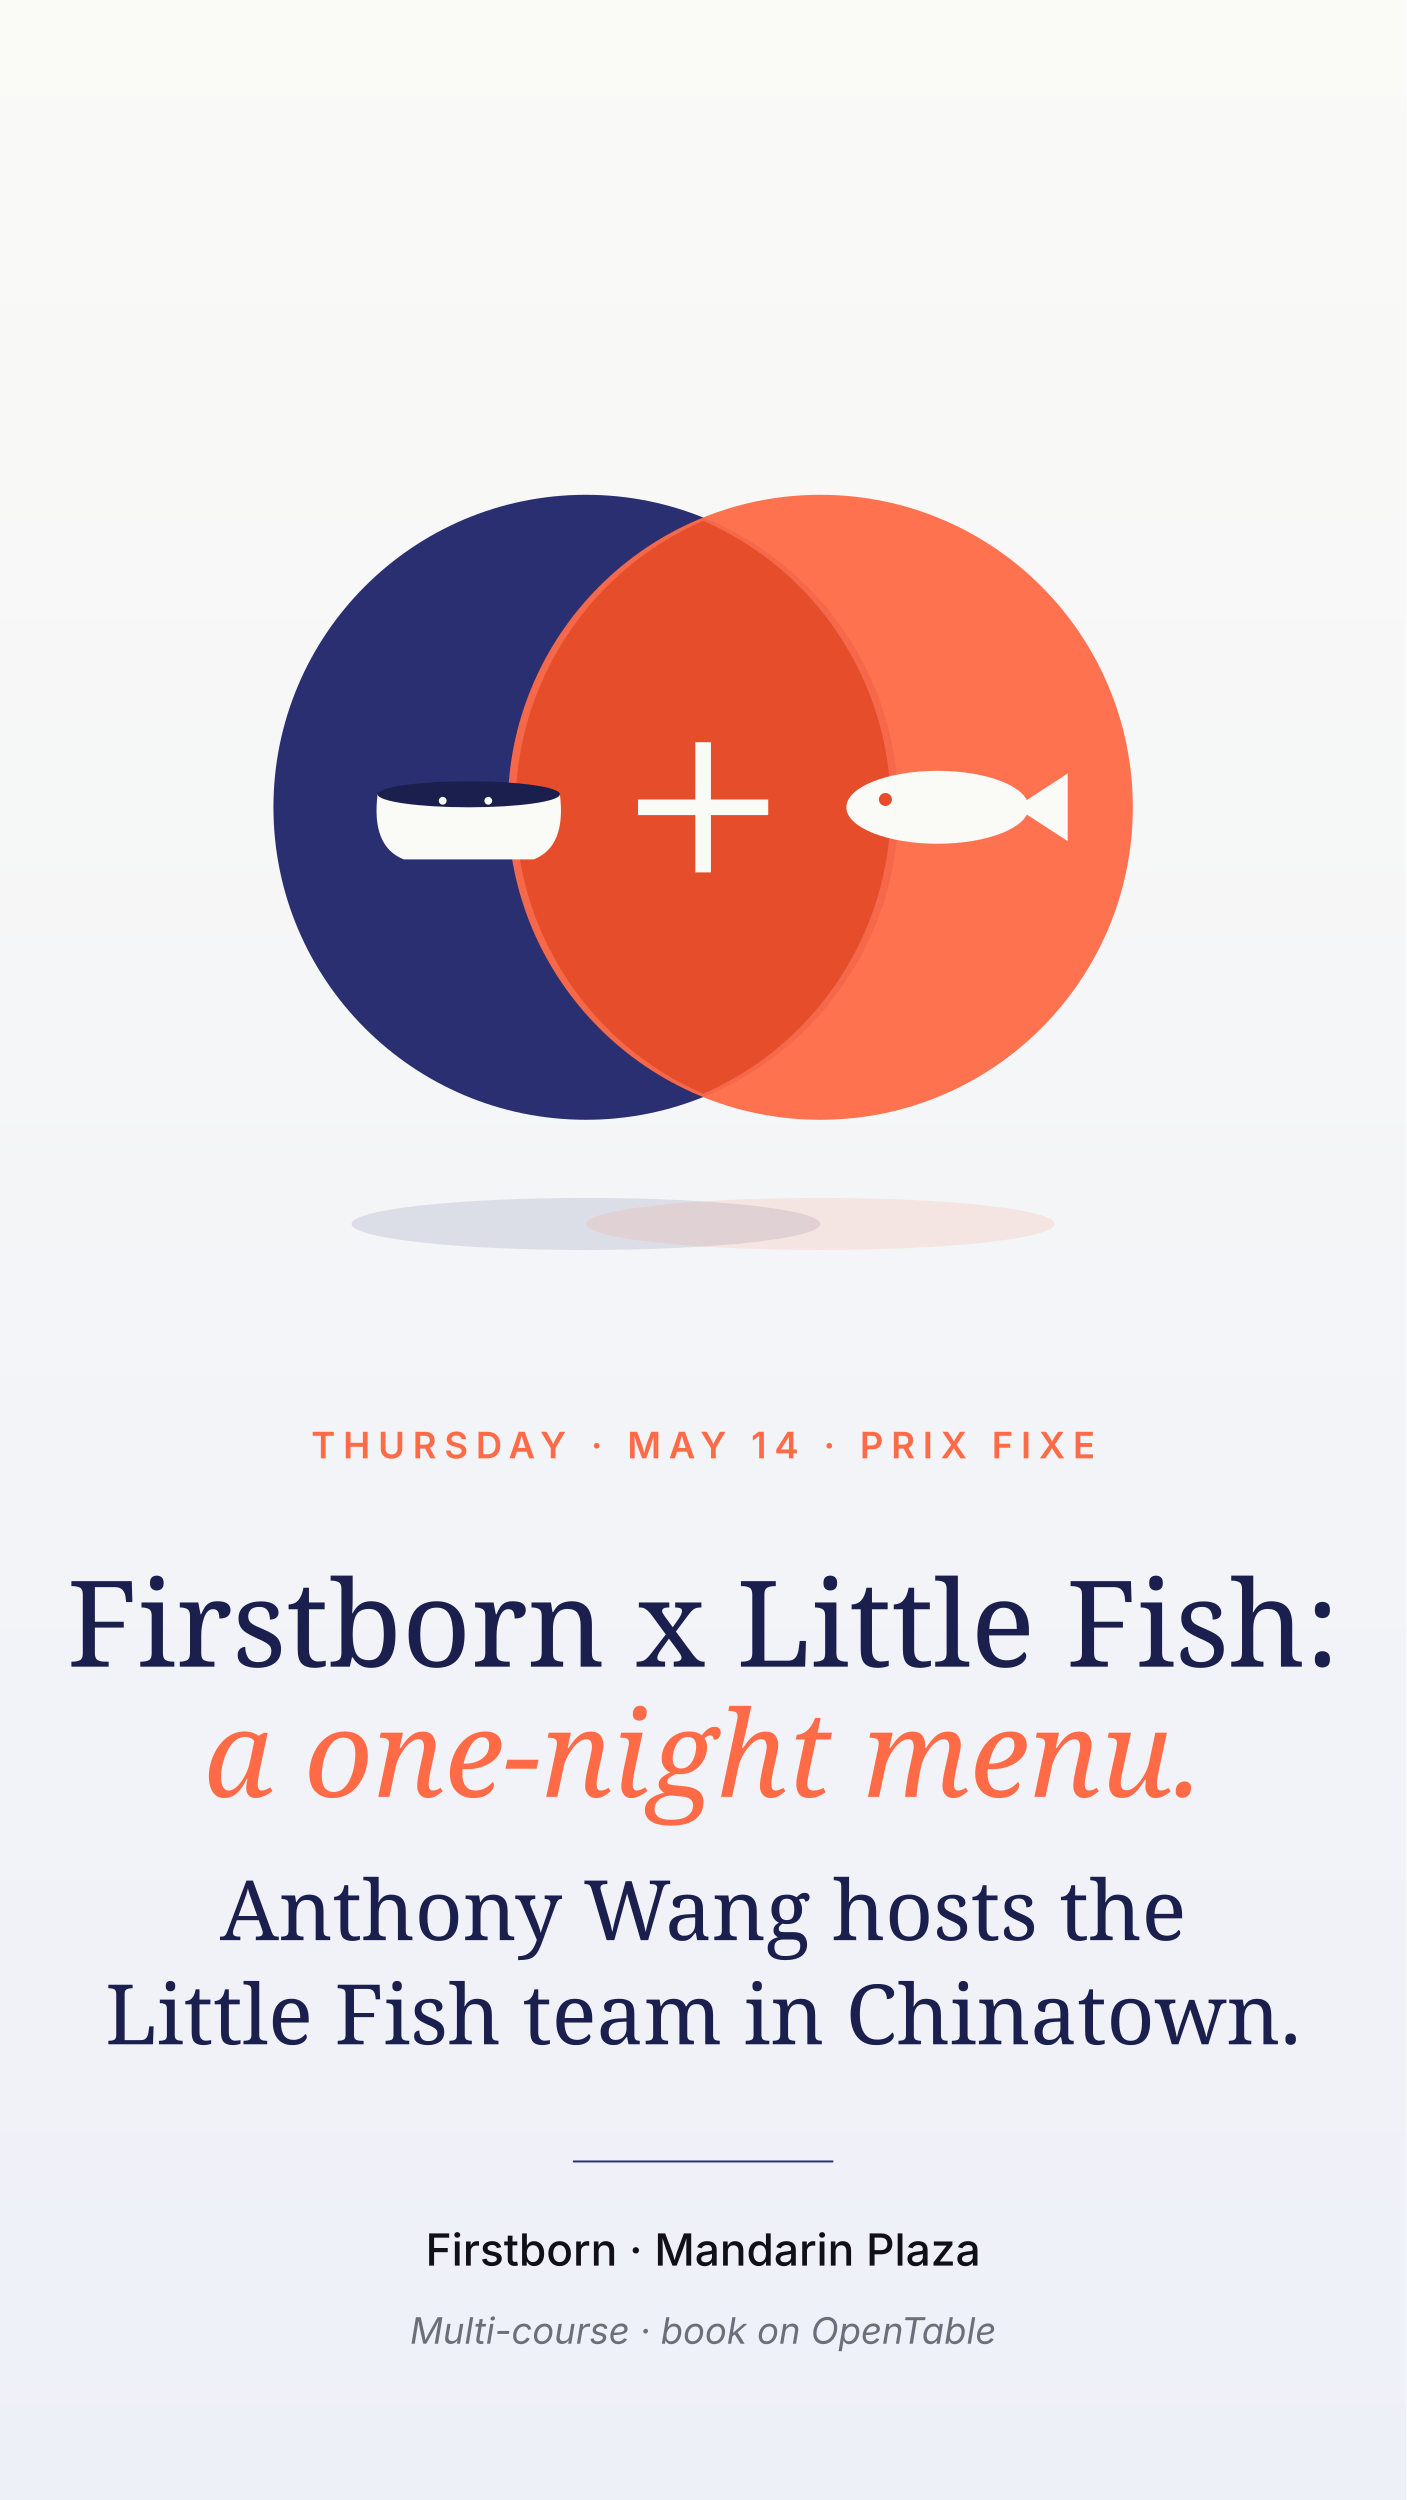
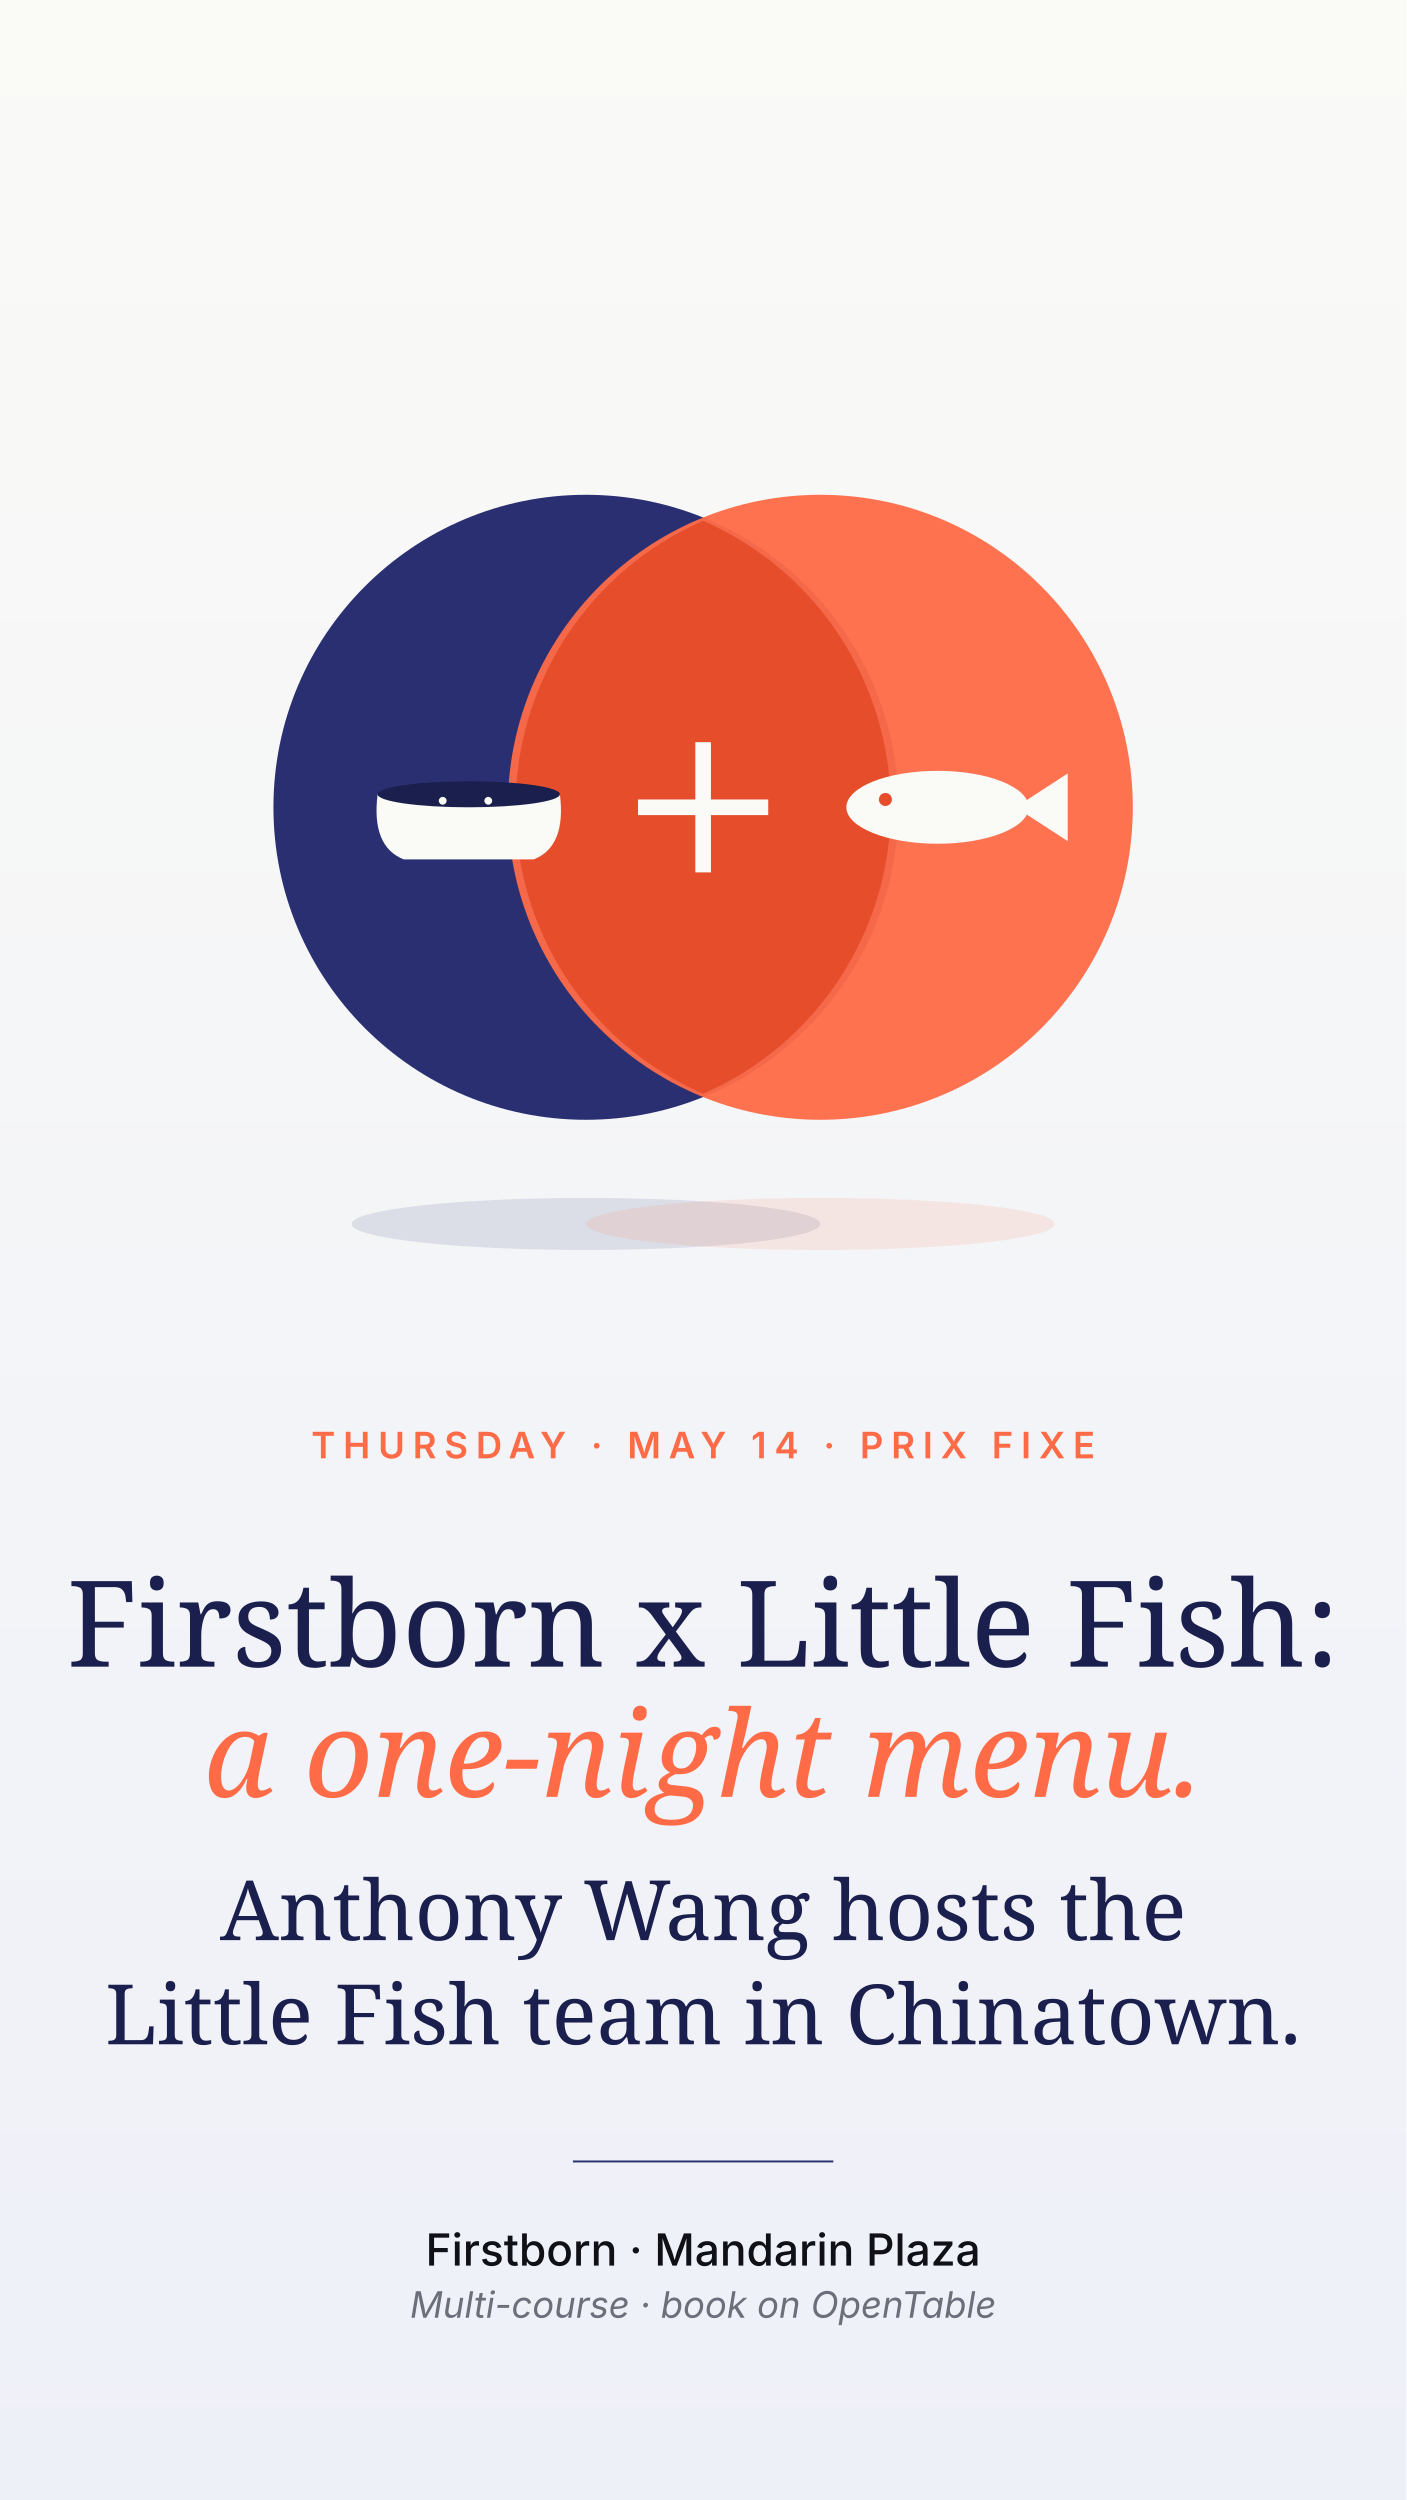
<svg xmlns="http://www.w3.org/2000/svg" viewBox="0 0 1080 1920" width="1080" height="1920">
  <defs>
    <linearGradient id="s4-bg" x1="0%" y1="0%" x2="0%" y2="100%">
      <stop offset="0%" stop-color="#FAFAF7" />
      <stop offset="100%" stop-color="#EEF0F8" />
    </linearGradient>
  </defs>
  <rect width="1080" height="1920" fill="url(#s4-bg)" />
  <g transform="translate(540, 620)">
    <ellipse cx="-90" cy="320" rx="180" ry="20" fill="#292f71" opacity="0.12" />
    <ellipse cx="90" cy="320" rx="180" ry="20" fill="#FF6B47" opacity="0.12" />
    <circle cx="-90" cy="0" r="240" fill="#292f71" />
    <circle cx="90" cy="0" r="240" fill="#FF6B47" opacity="0.95" />
    <path d="M 0,-220 A 240,240 0 0,1 0,220 A 240,240 0 0,1 0,-220 Z" fill="#E54D2B" />
    <g transform="translate(180, 0)" fill="#FAFAF7">
      <ellipse cx="0" cy="0" rx="70" ry="28" />
      <path d="M 60,0 L 100,-26 L 100,26 Z" />
      <circle cx="-40" cy="-6" r="5" fill="#E54D2B" />
    </g>
    <g transform="translate(-180, 0)" fill="#FAFAF7">
      <path d="M -70,-10 Q -75,30 -50,40 L 50,40 Q 75,30 70,-10 Z" />
      <ellipse cx="0" cy="-10" rx="70" ry="10" fill="#1a1f4d" />
      <circle cx="-20" cy="-5" r="3" fill="#FAFAF7" />
      <circle cx="15" cy="-5" r="3" fill="#FAFAF7" />
    </g>
    <g transform="translate(0, 0)" fill="#FAFAF7">
      <rect x="-6" y="-50" width="12" height="100" />
      <rect x="-50" y="-6" width="100" height="12" />
    </g>
  </g>
  <text x="540" y="1120" font-family="Inter, sans-serif" font-size="28" font-weight="600" text-anchor="middle" fill="#FF6B47" letter-spacing="6">THURSDAY · MAY 14 · PRIX FIXE</text>
  <text x="540" y="1280" font-family="Instrument Serif, Georgia, serif" font-size="92" text-anchor="middle" fill="#1a1f4d">Firstborn x Little Fish:</text>
  <text x="540" y="1380" font-family="Instrument Serif, Georgia, serif" font-style="italic" font-size="92" text-anchor="middle" fill="#FF6B47">a one-night menu.</text>
  <text x="540" y="1490" font-family="Instrument Serif, Georgia, serif" font-size="64" text-anchor="middle" fill="#1a1f4d">Anthony Wang hosts the</text>
  <text x="540" y="1570" font-family="Instrument Serif, Georgia, serif" font-size="64" text-anchor="middle" fill="#1a1f4d">Little Fish team in Chinatown.</text>
  <line x1="440" y1="1660" x2="640" y2="1660" stroke="#292f71" stroke-width="1.5" />
  <text x="540" y="1740" font-family="Inter, sans-serif" font-size="34" font-weight="500" text-anchor="middle" fill="#0F1117">Firstborn · Mandarin Plaza</text>
-   <text x="540" y="1800" font-family="Inter, sans-serif" font-size="28" font-style="italic" text-anchor="middle" fill="#6B6F7A">Multi-course · book on OpenTable</text>
+   <text x="540" y="1780" font-family="Inter, sans-serif" font-size="28" font-style="italic" text-anchor="middle" fill="#6B6F7A">Multi-course · book on OpenTable</text>
</svg>
